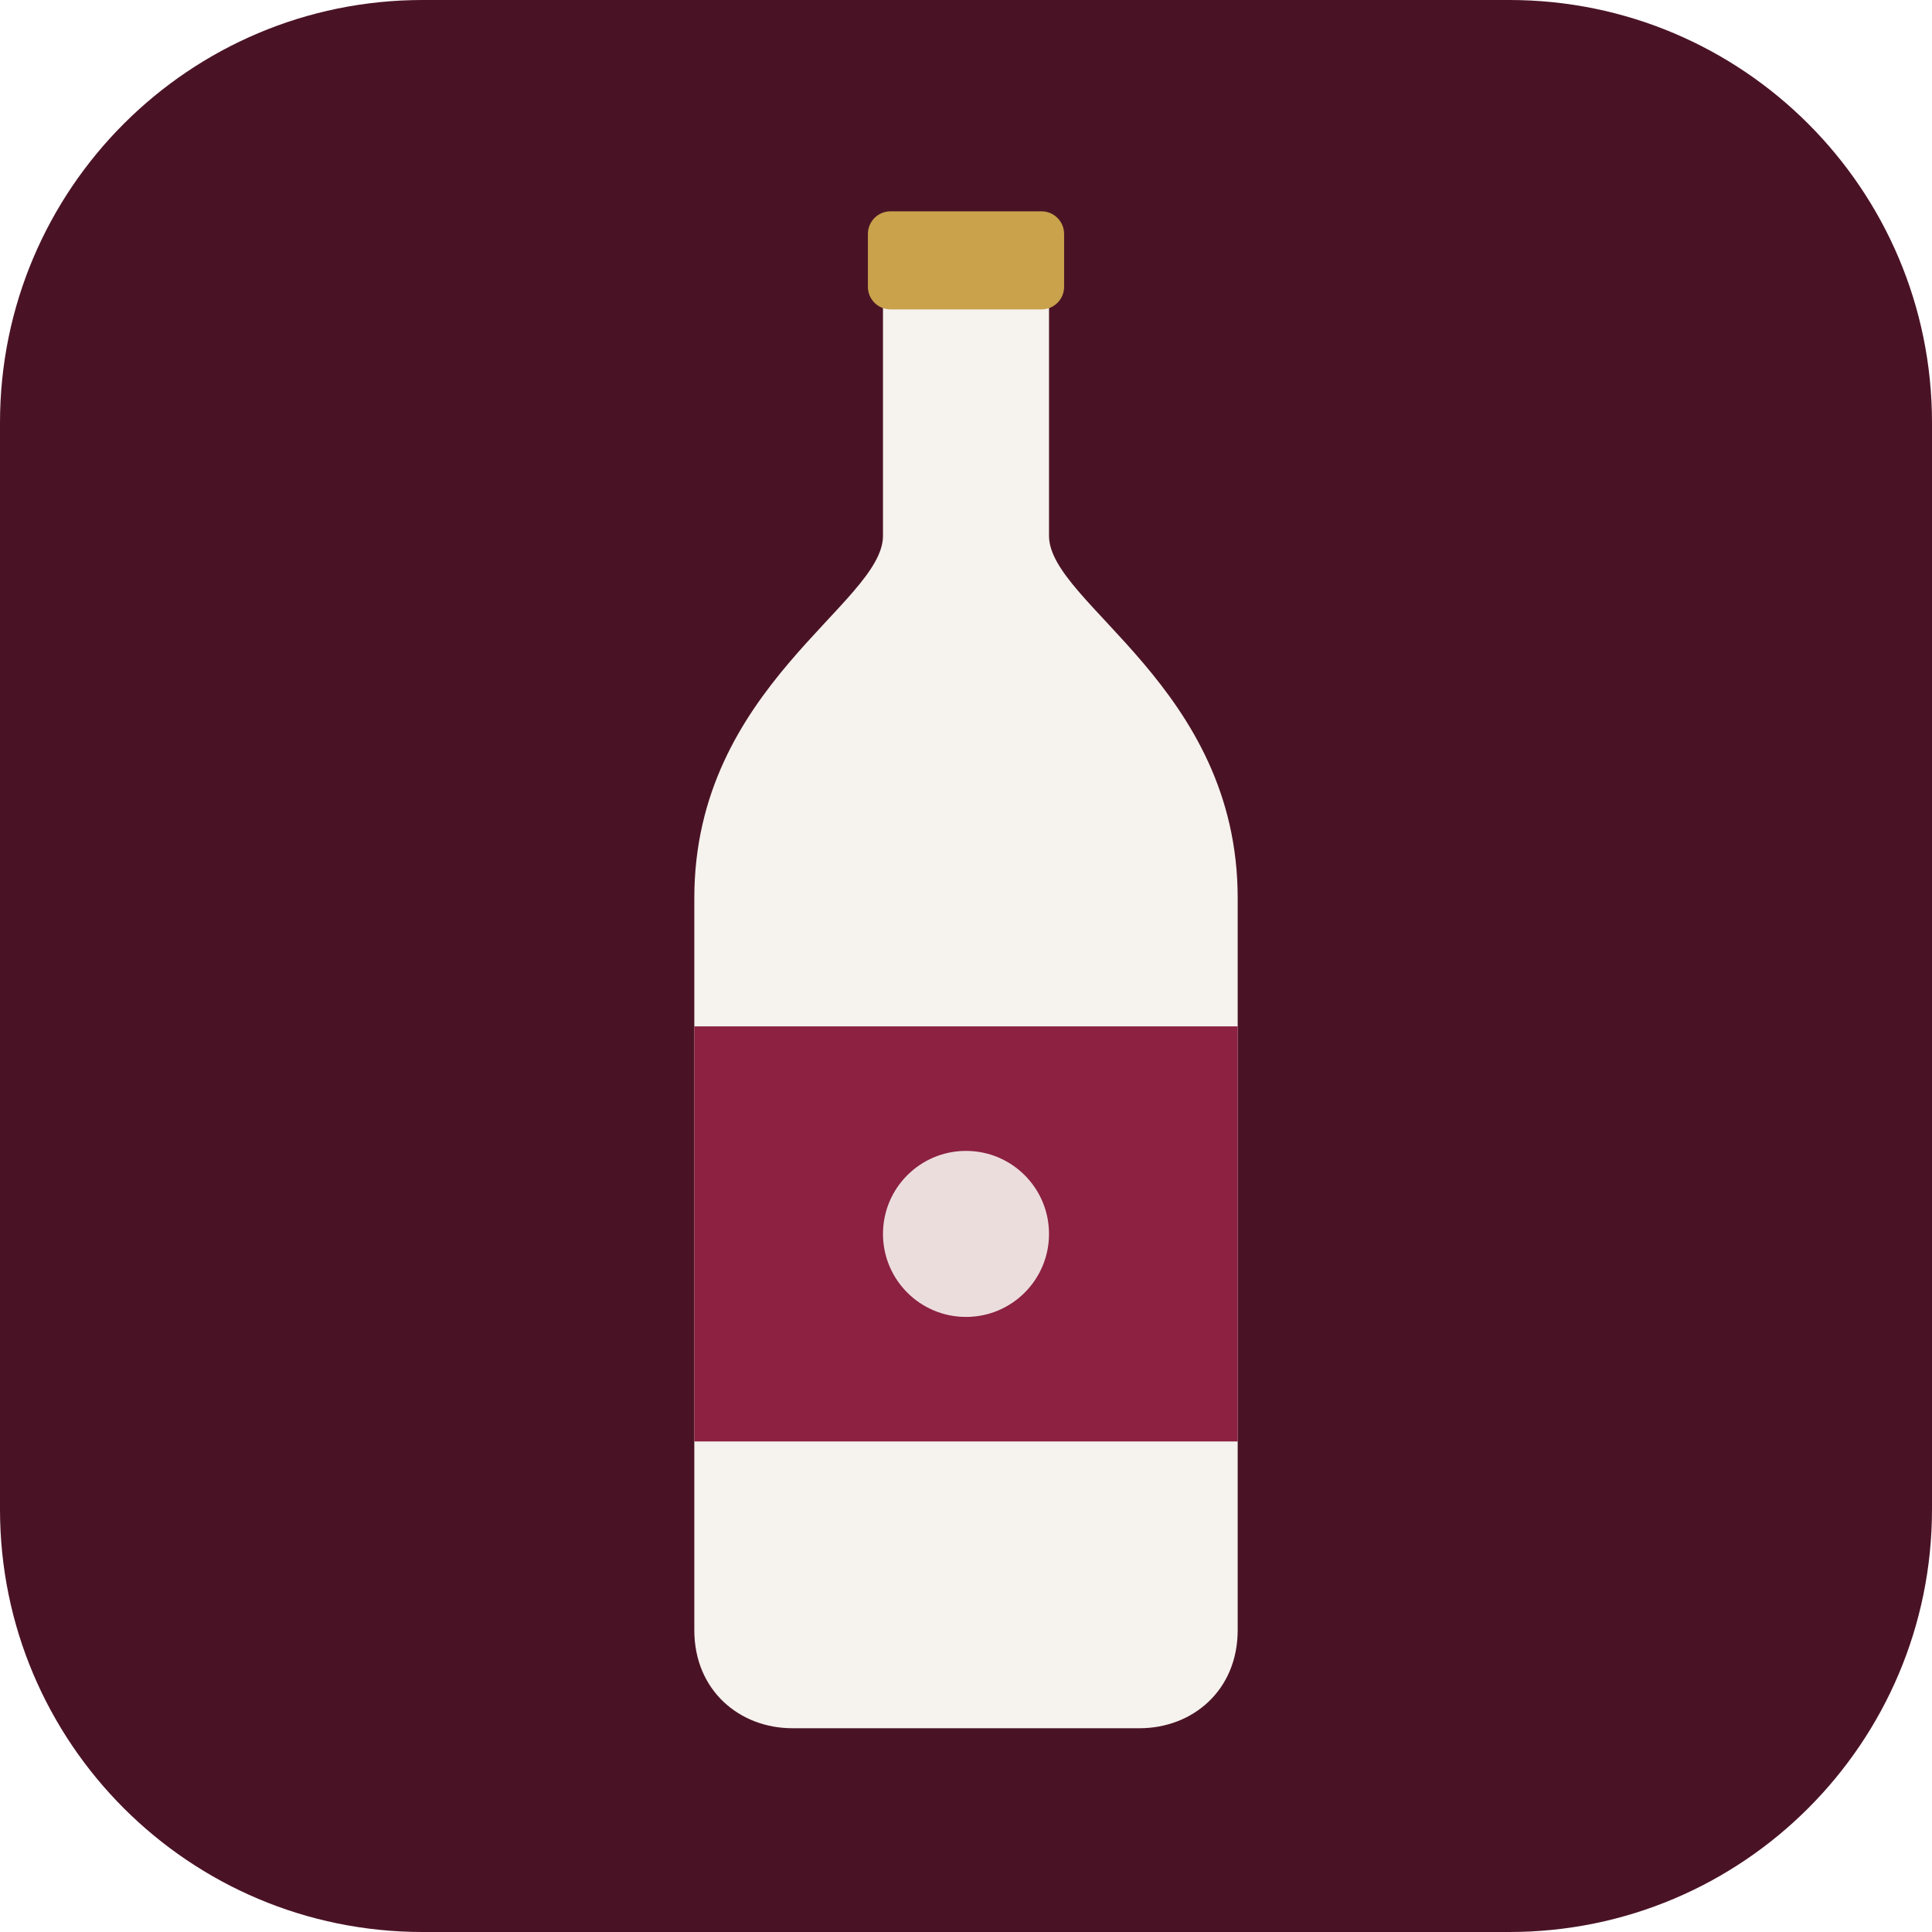
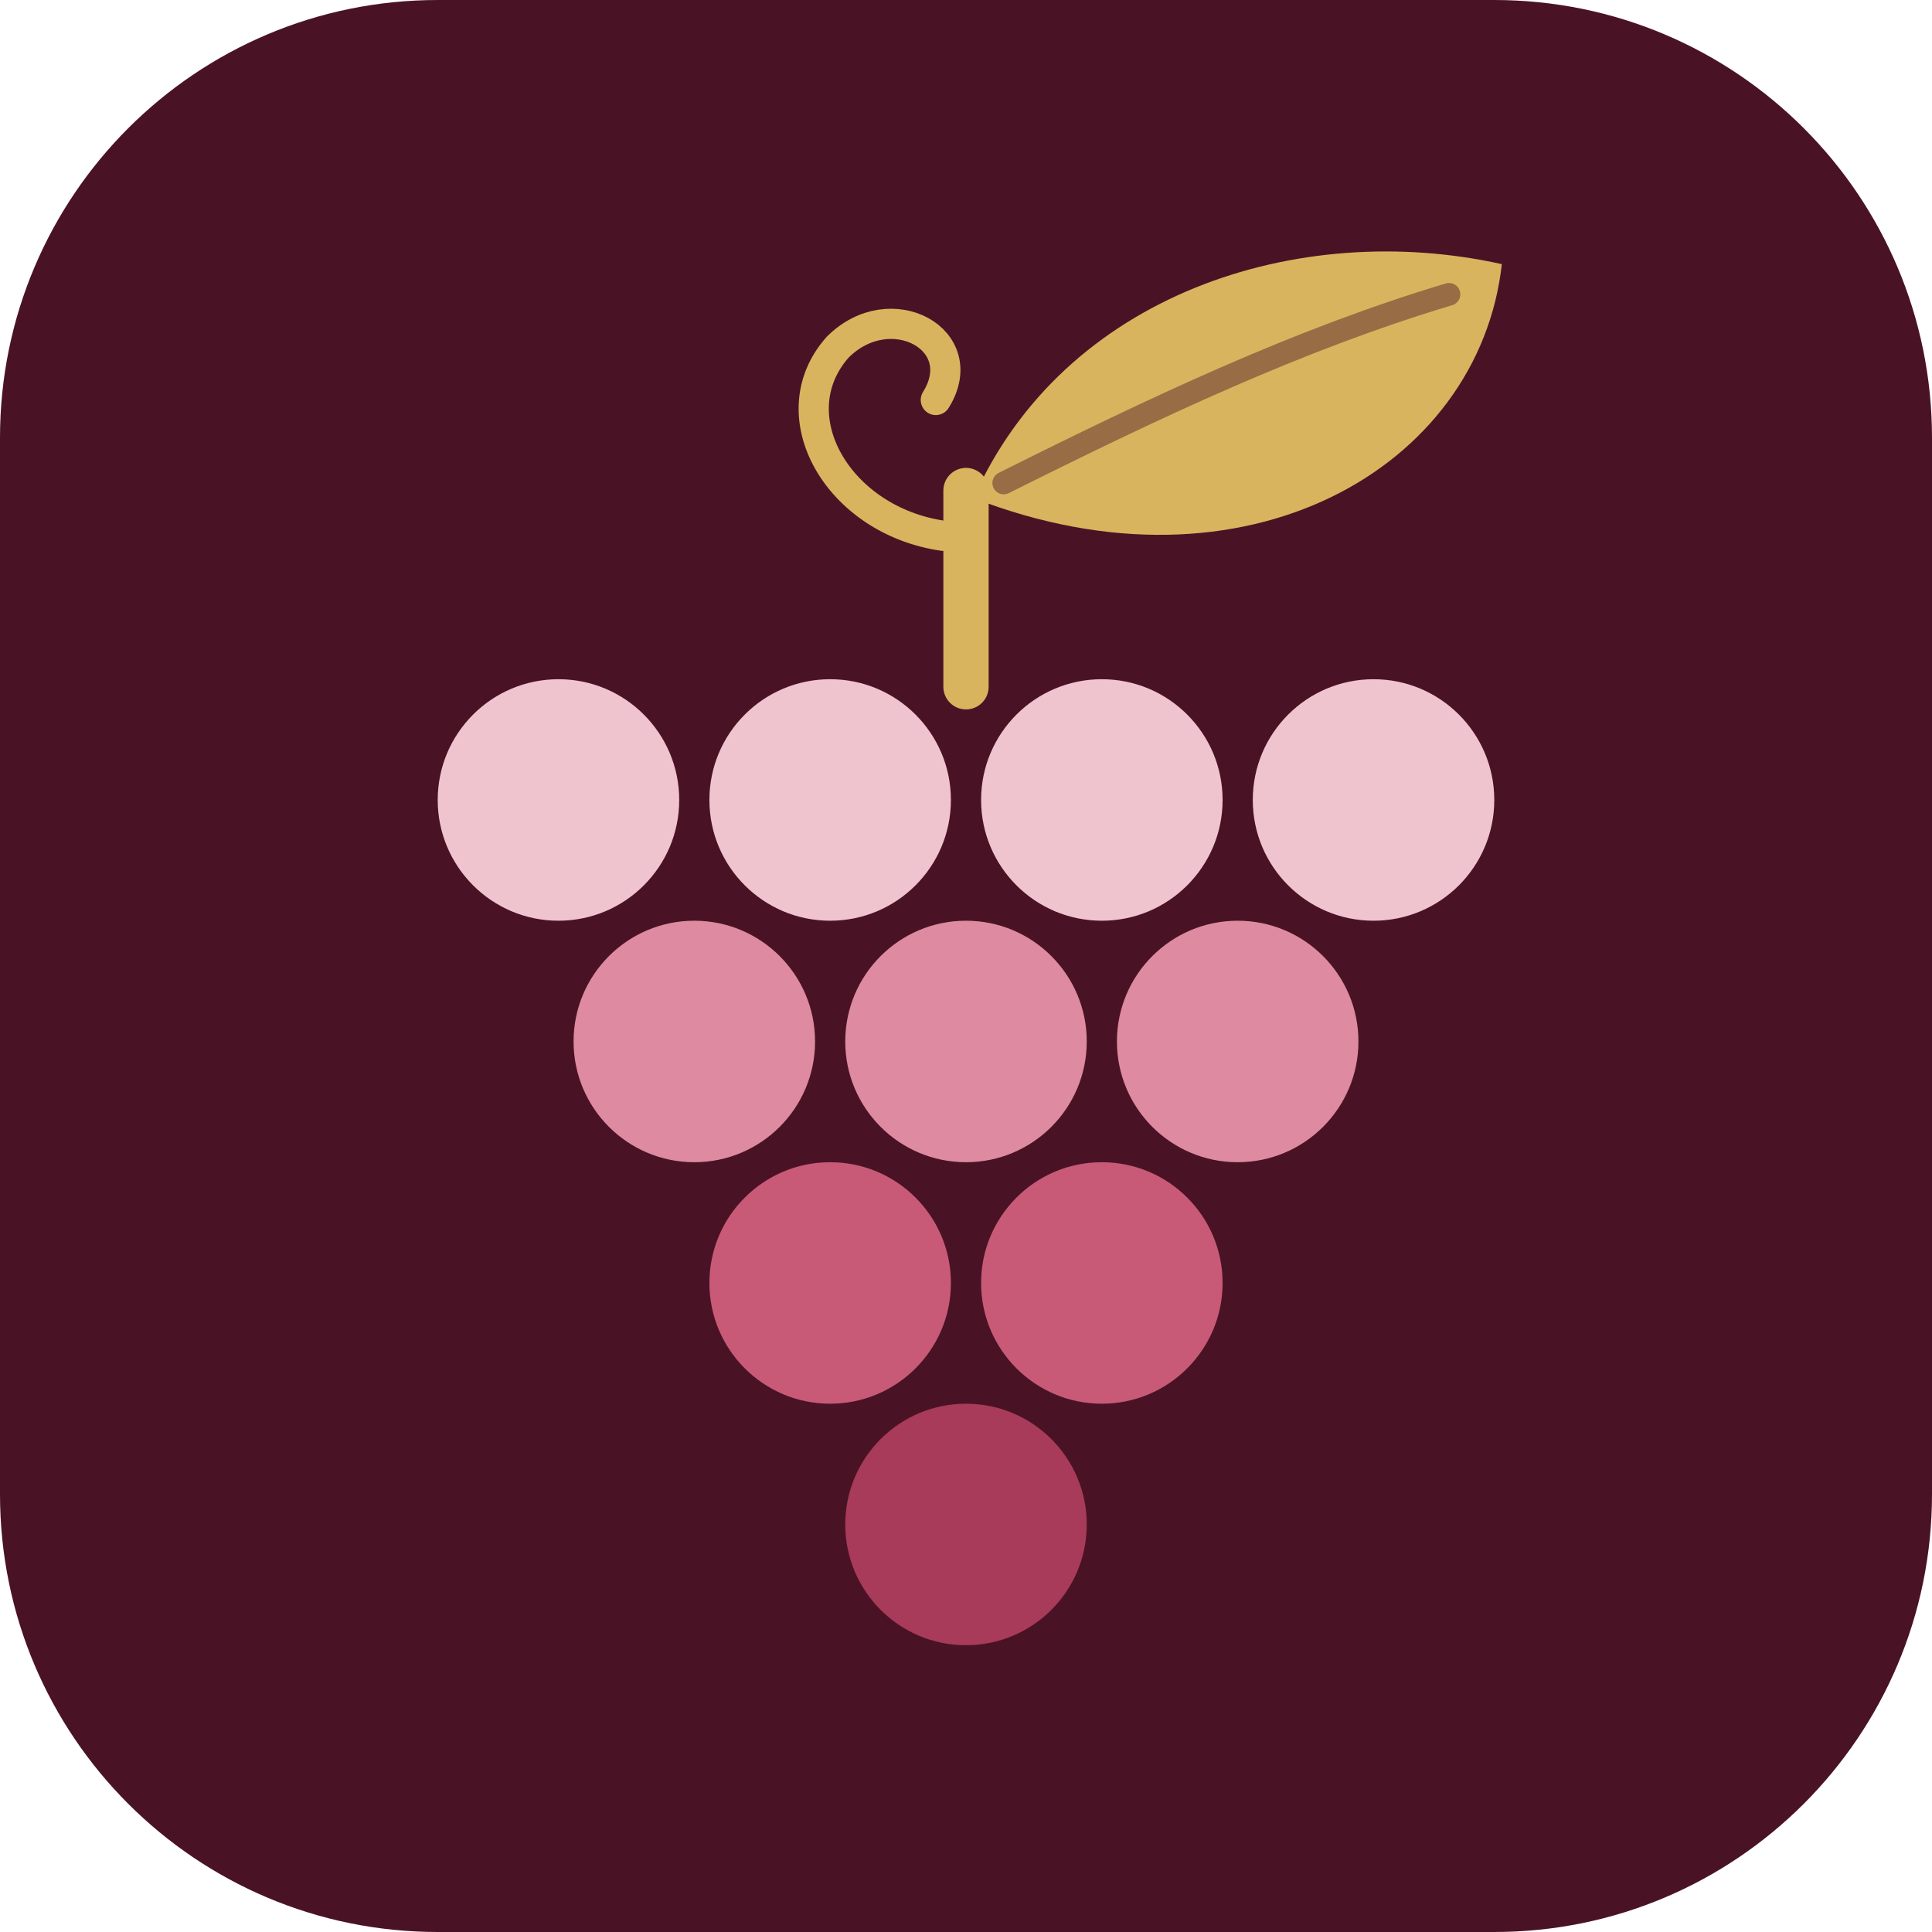
<svg xmlns="http://www.w3.org/2000/svg" viewBox="0 0 512 512">
-   <rect width="512" height="512" rx="112" fill="#4A1325" />
-   <g transform="translate(256 262)">
-     <path d="M-22 -190h44v70c0 18 50 40 50 96v194c0 16-12 26-26 26h-92c-14 0-26-10-26-26v-194c0-56 50-78 50-96z" fill="#F6F2EE" />
-     <rect x="-26" y="-206" width="52" height="26" rx="6" fill="#C9A24B" />
-     <path d="M-72 10h144v110h-144z" fill="#8C2142" />
-     <circle cx="0" cy="65" r="22" fill="#F6F2EE" opacity=".9" />
+   <defs>
+     <radialGradient id="baie" cx="38%" cy="32%" r="75%">
+       <stop offset="0" stop-color="#E9B8C6" />
+       <stop offset=".55" stop-color="#B8476B" />
+       <stop offset="1" stop-color="#7A1F3A" />
+     </radialGradient>
+     <linearGradient id="feuille" x1="0" y1="1" x2="1" y2="0">
+       <stop offset="0" stop-color="#B8913E" />
+       <stop offset="1" stop-color="#E2C171" />
+     </linearGradient>
+   </defs>
+   <rect width="512" height="512" rx="116" fill="#4A1325" />
+   <g transform="translate(256 262) scale(1.0) translate(-256 -270)">
+     <path d="M256 190 V138" stroke="#D9B45E" stroke-width="12" stroke-linecap="round" fill="none" />
+     <path d="M250 150 C222 146 206 118 222 100 C236 86 258 98 248 114" stroke="#D9B45E" stroke-width="8" stroke-linecap="round" fill="none" />
+     <path d="M258 140 C282 86 344 66 398 78 C392 132 330 168 258 140 Z" fill="#D9B45E" />
+     <path d="M266 136 C306 116 344 98 384 86" stroke="#4A1325" stroke-width="6" stroke-linecap="round" opacity=".45" fill="none" />
+     <circle cx="148" cy="220" r="35" fill="#F0C4CF" stroke="#4A1325" stroke-width="6" />
+     <circle cx="220" cy="220" r="35" fill="#F0C4CF" stroke="#4A1325" stroke-width="6" />
+     <circle cx="292" cy="220" r="35" fill="#F0C4CF" stroke="#4A1325" stroke-width="6" />
+     <circle cx="364" cy="220" r="35" fill="#F0C4CF" stroke="#4A1325" stroke-width="6" />
+     <circle cx="184" cy="284" r="35" fill="#DE8AA0" stroke="#4A1325" stroke-width="6" />
+     <circle cx="256" cy="284" r="35" fill="#DE8AA0" stroke="#4A1325" stroke-width="6" />
+     <circle cx="328" cy="284" r="35" fill="#DE8AA0" stroke="#4A1325" stroke-width="6" />
+     <circle cx="220" cy="348" r="35" fill="#C85A78" stroke="#4A1325" stroke-width="6" />
+     <circle cx="292" cy="348" r="35" fill="#C85A78" stroke="#4A1325" stroke-width="6" />
+     <circle cx="256" cy="412" r="35" fill="#A83A5A" stroke="#4A1325" stroke-width="6" />
  </g>
</svg>
